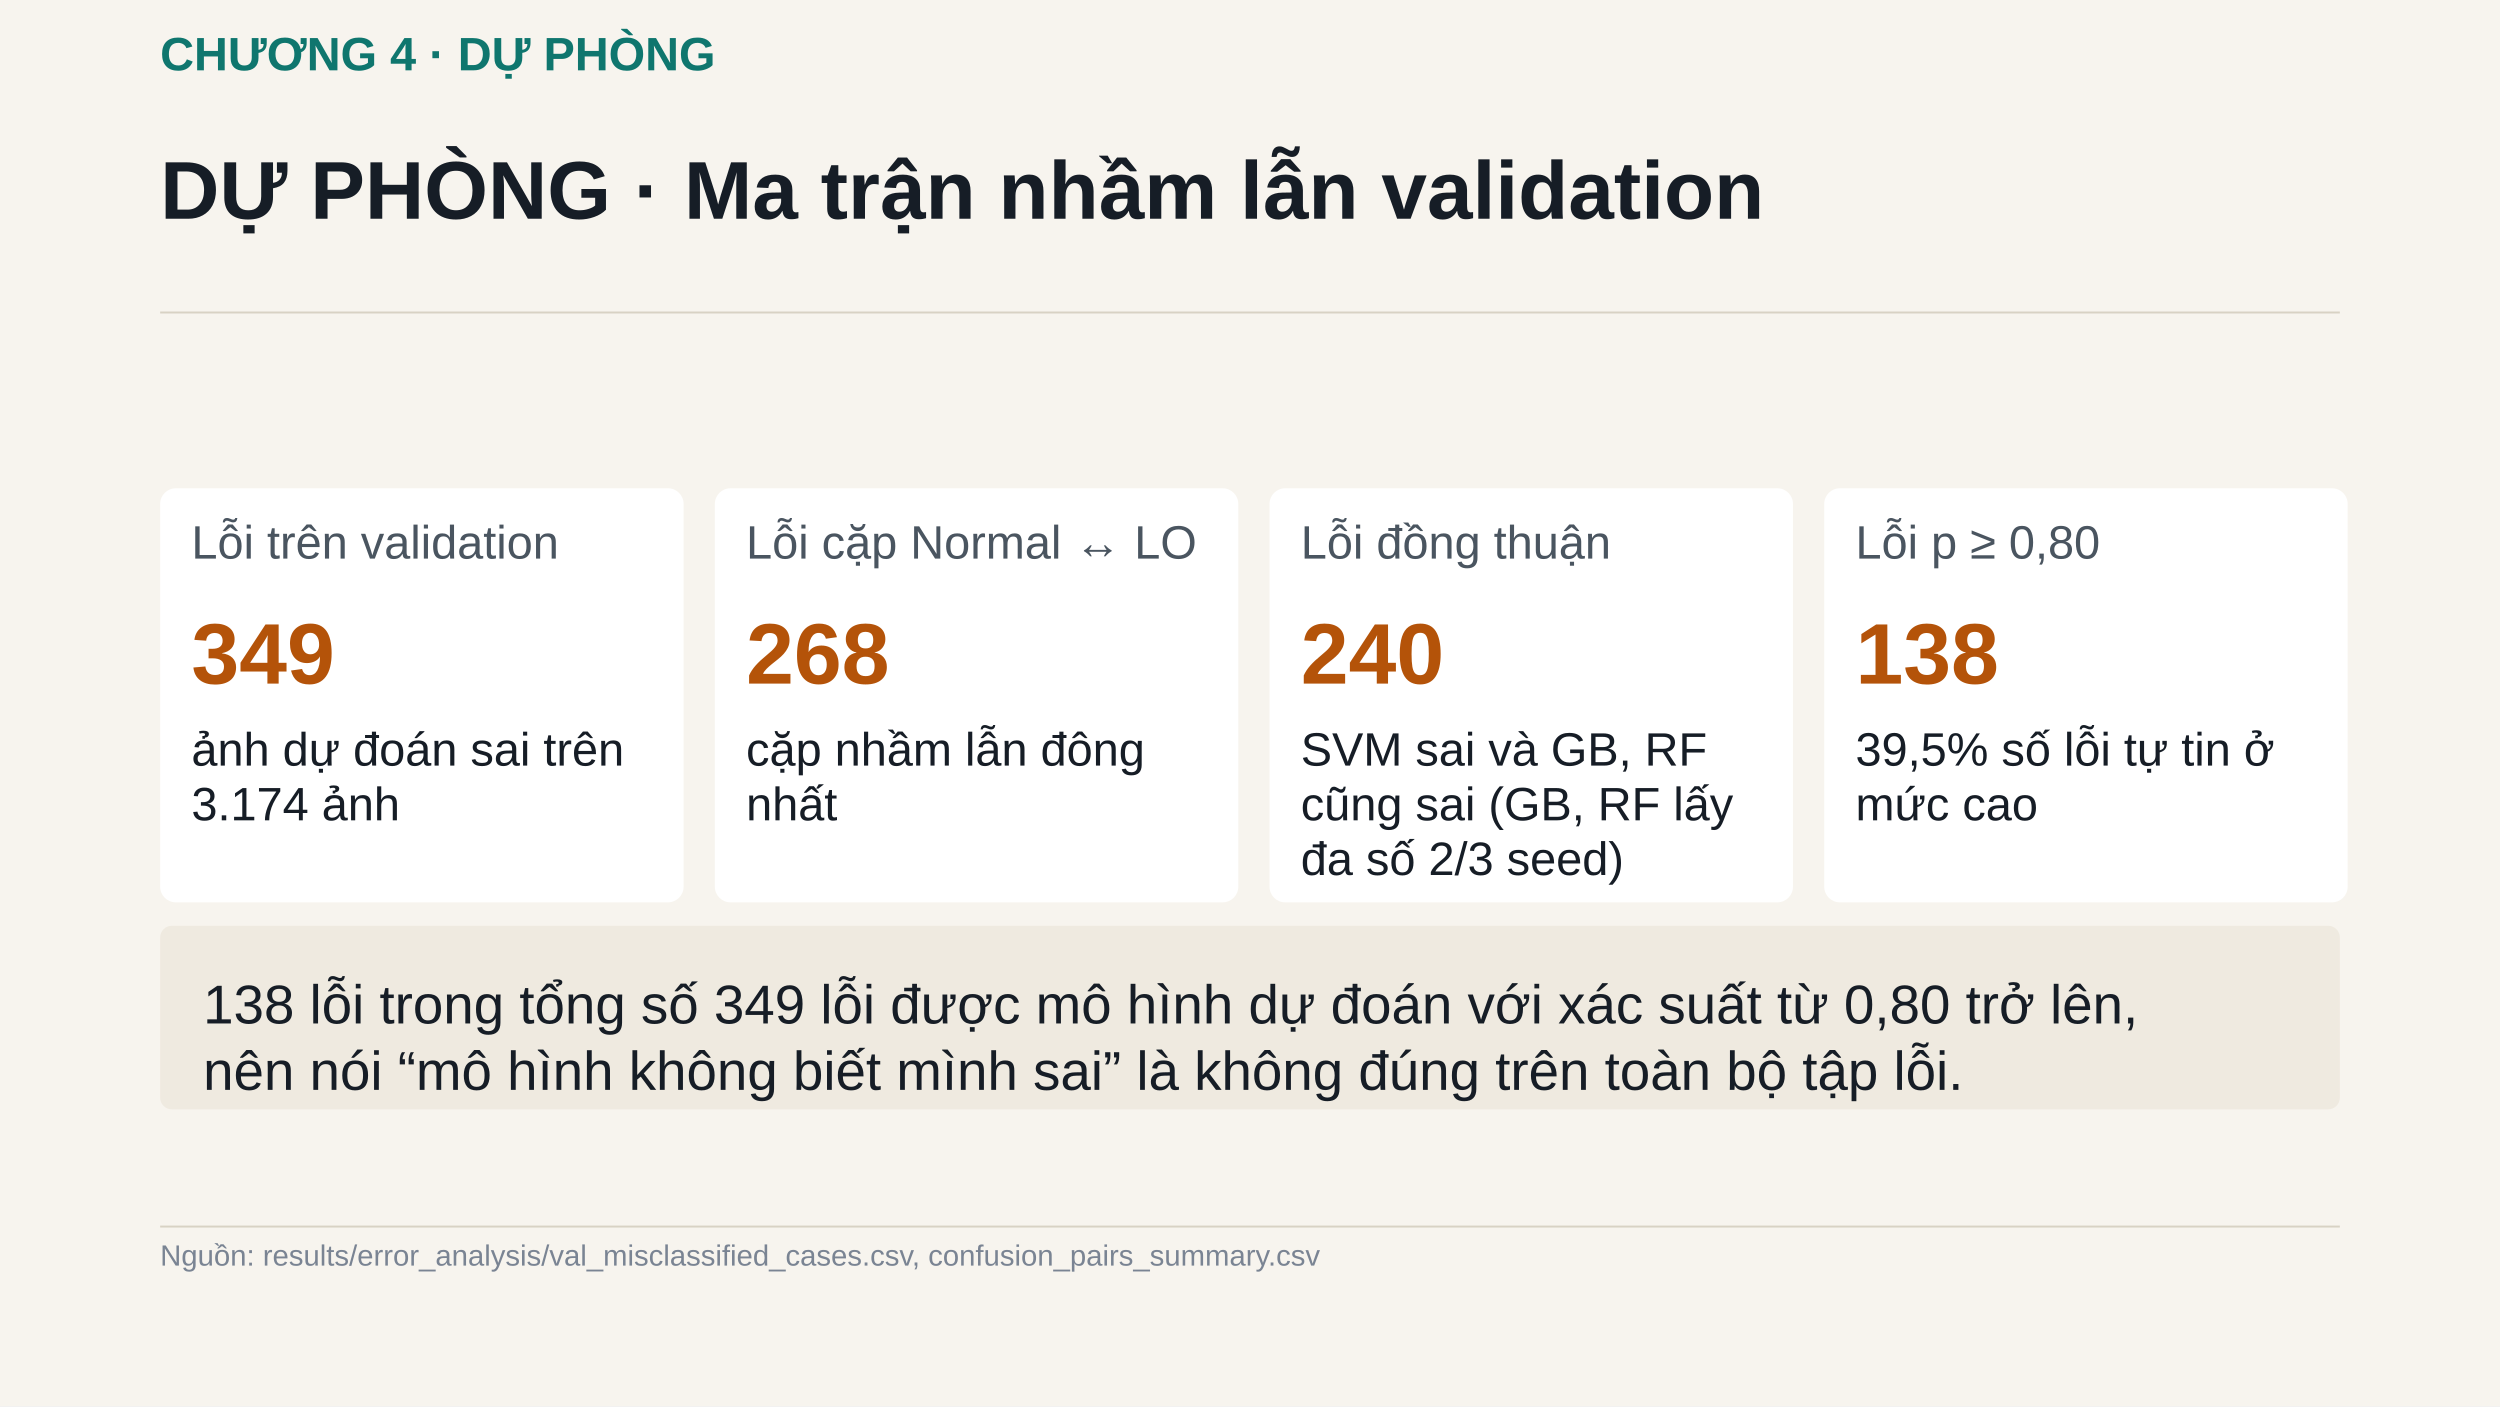
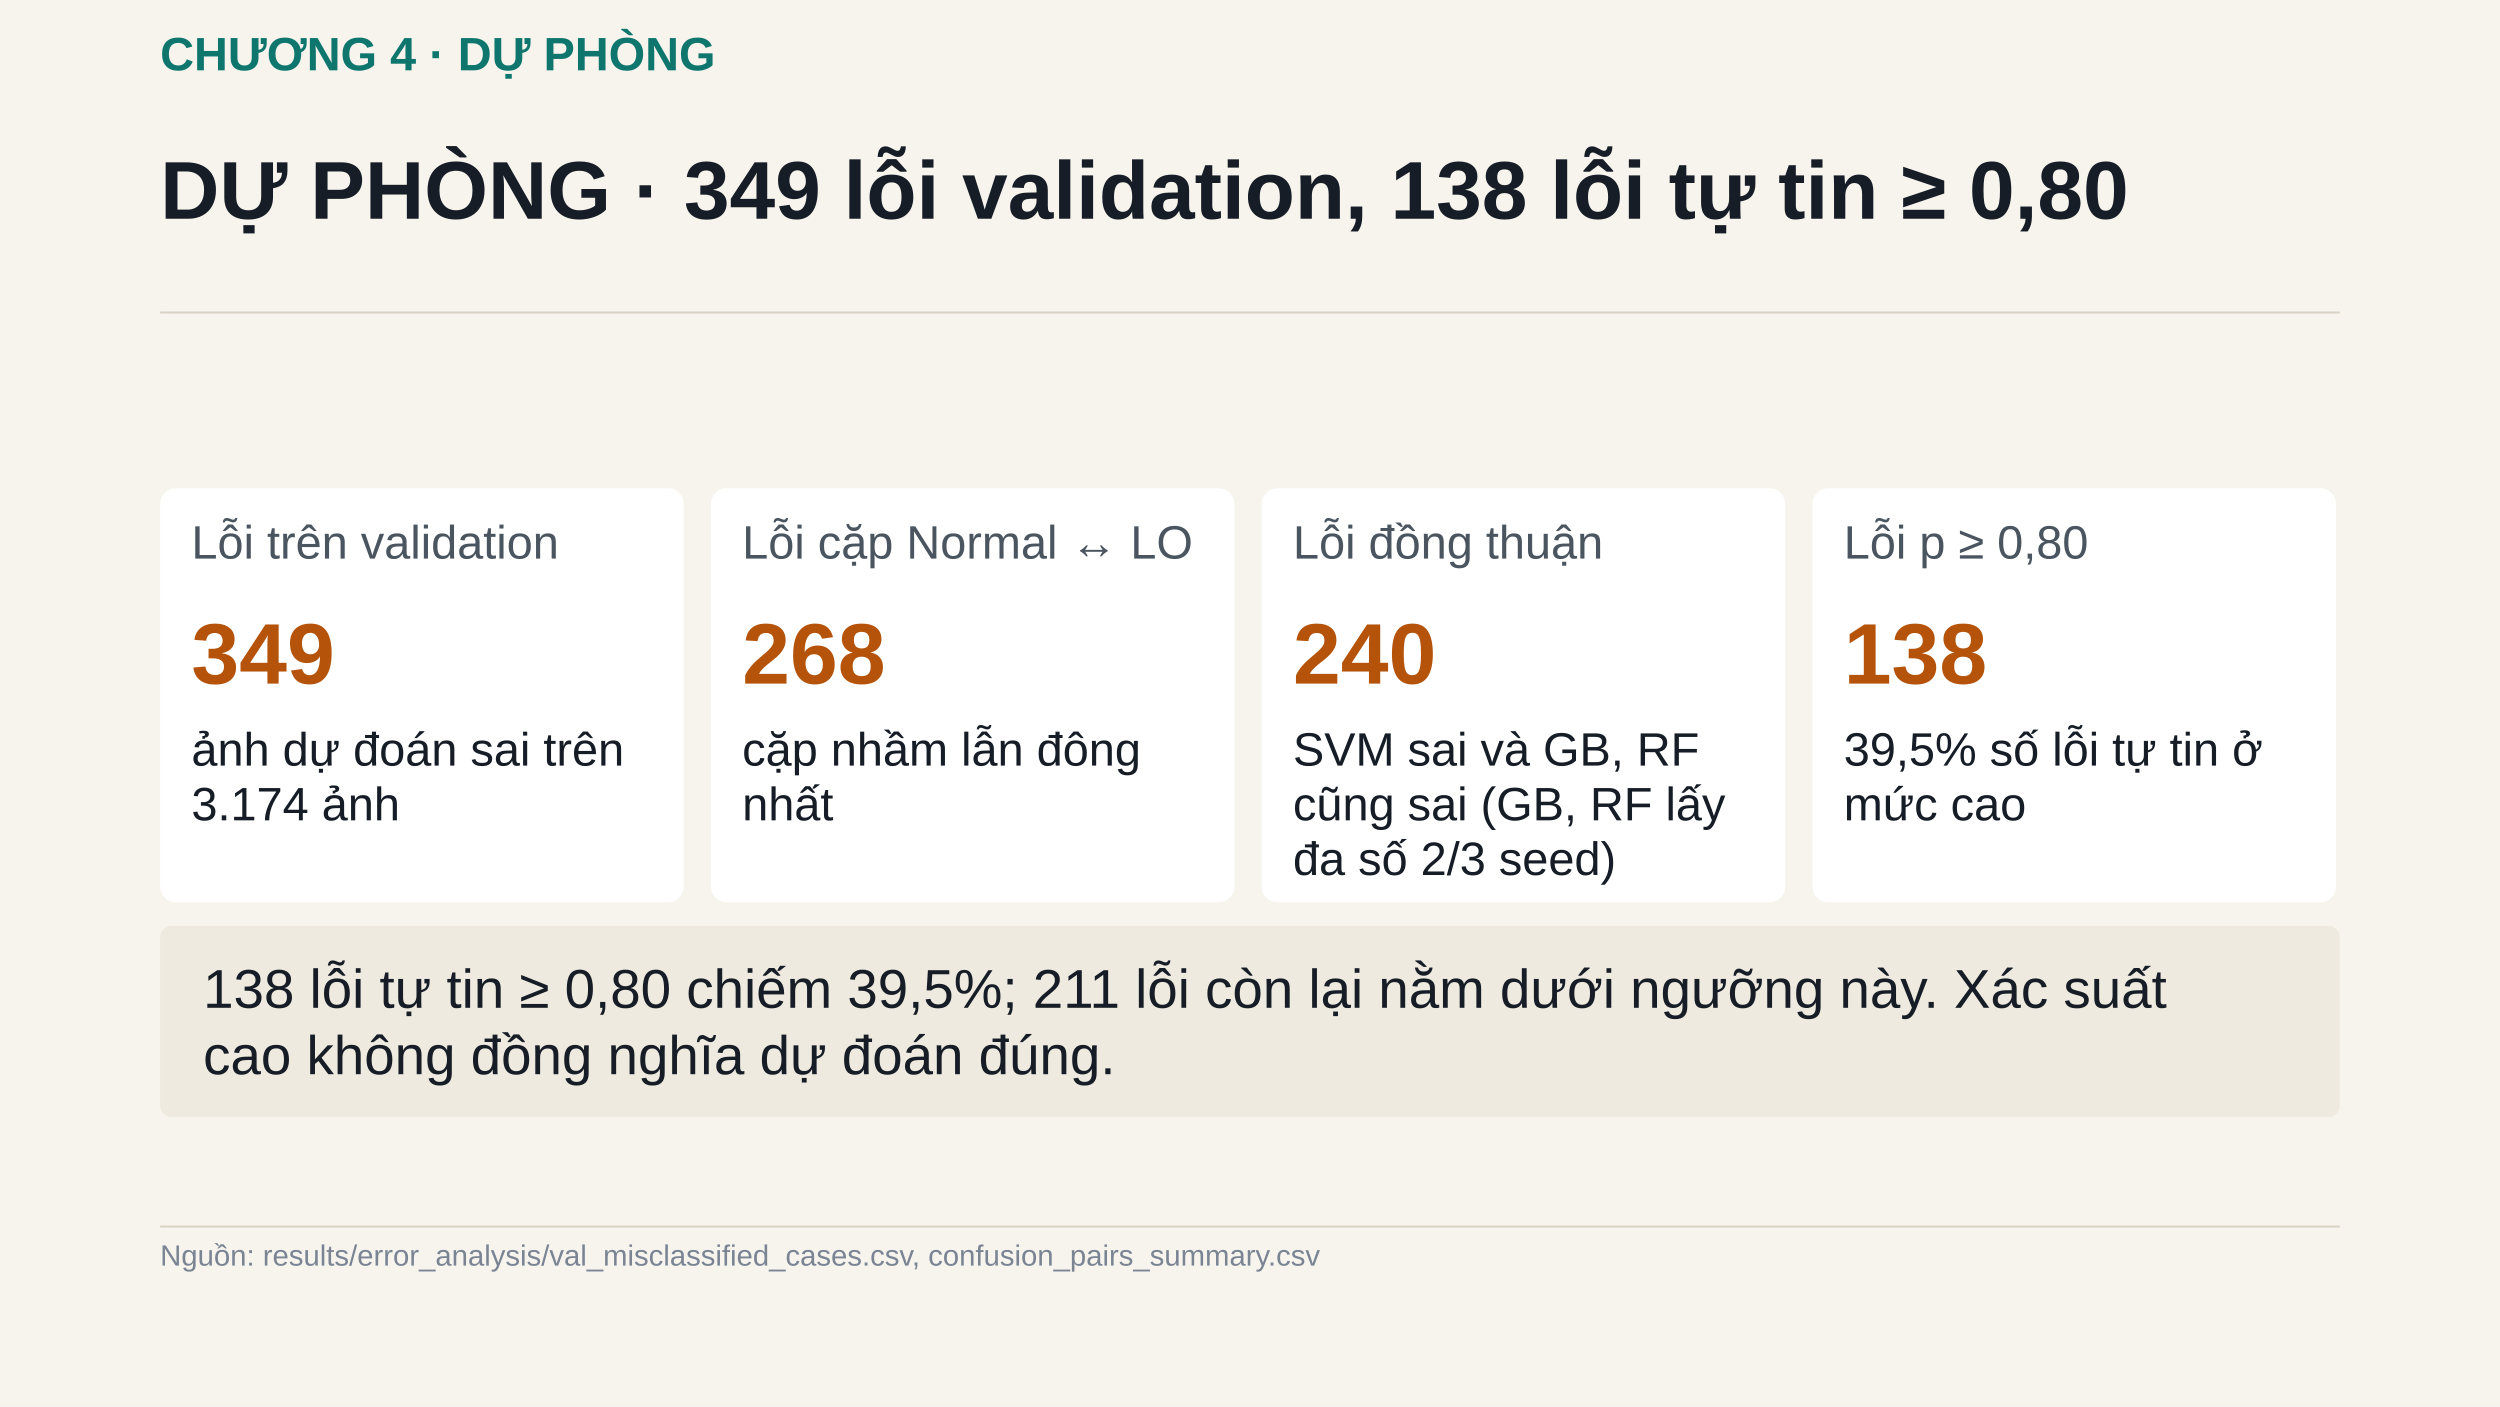
<svg xmlns="http://www.w3.org/2000/svg" width="1280" height="720" viewBox="0 0 1280 720" lang="vi-VN" font-family="Segoe UI, Arial, sans-serif" data-pptx-master="cxr_content_master" data-pptx-master-name="Nội dung CXR" data-pptx-layout="appendix" data-pptx-layout-name="Dự phòng">
  <rect id="master-background" x="0" y="0" width="1280" height="720" fill="#F7F4EE" data-pptx-layer="master" data-pptx-editable="false" />
  <line id="master-header-rule" x1="82" y1="160" x2="1198" y2="160" stroke="#D8D2C4" stroke-width="1" data-pptx-layer="master" data-pptx-editable="false" />
  <line id="master-footer-rule" x1="82" y1="628" x2="1198" y2="628" stroke="#D8D2C4" stroke-width="1" data-pptx-layer="master" data-pptx-editable="false" />
  <g id="b5-kicker" data-pptx-bounds="82 14 309 31">
    <text id="b5-kicker-text" x="82" y="36" font-size="24" fill="#0F766E" font-weight="700">
      <tspan x="82" y="36" fill="#0F766E" font-size="24">CHƯƠNG 4 · DỰ PHÒNG</tspan>
    </text>
  </g>
  <g id="title-slot" data-pptx-placeholder="title" data-pptx-idx="0" data-pptx-bounds="82 57 1116 97">
    <text id="b5-title-slot-carrier" x="82" y="112" font-size="42" fill="#161D26" data-pptx-carrier="true" font-weight="700">
-       <tspan x="82">DỰ PHÒNG · Ma trận nhầm lẫn validation</tspan>
+       <tspan x="82">DỰ PHÒNG · 349 lỗi validation, 138 lỗi tự tin ≥ 0,80</tspan>
    </text>
  </g>
  <g id="b5-item0" data-pptx-bounds="82 250 268 212">
    <rect id="b5-item0-card" x="82" y="250" width="268" height="212" fill="#FFFFFF" rx="8" />
    <g id="b5-item0-name" data-pptx-bounds="98 264 204 31">
      <text id="b5-item0-name-text" x="98" y="286" font-size="24" fill="#4A5560">
        <tspan x="98" y="286" fill="#4A5560" font-size="24">Lỗi trên validation</tspan>
      </text>
    </g>
    <g id="b5-item0-val" data-pptx-bounds="98 311 82 57">
      <text id="b5-item0-val-text" x="98" y="350" font-size="44" fill="#B45309" font-weight="700">
        <tspan x="98" y="350" fill="#B45309" font-size="44">349</tspan>
      </text>
    </g>
    <g id="b5-item0-note" data-pptx-bounds="98 370 238 59">
      <text id="b5-item0-note-text" x="98" y="392" font-size="24" fill="#161D26">
        <tspan x="98" y="392" fill="#161D26" font-size="24">ảnh dự đoán sai trên</tspan>
        <tspan x="98" y="420" fill="#161D26" font-size="24">3.174 ảnh</tspan>
      </text>
    </g>
  </g>
-   <g id="b5-item1" data-pptx-bounds="366 250 268 212">
-     <rect id="b5-item1-card" x="366" y="250" width="268" height="212" fill="#FFFFFF" rx="8" />
-     <g id="b5-item1-name" data-pptx-bounds="382 264 235 31">
-       <text id="b5-item1-name-text" x="382" y="286" font-size="24" fill="#4A5560">
-         <tspan x="382" y="286" fill="#4A5560" font-size="24">Lỗi cặp Normal ↔ LO</tspan>
+   <g id="b5-item1" data-pptx-bounds="364 250 268 212">
+     <rect id="b5-item1-card" x="364" y="250" width="268" height="212" fill="#FFFFFF" rx="8" />
+     <g id="b5-item1-name" data-pptx-bounds="380 264 235 31">
+       <text id="b5-item1-name-text" x="380" y="286" font-size="24" fill="#4A5560">
+         <tspan x="380" y="286" fill="#4A5560" font-size="24">Lỗi cặp Normal ↔ LO</tspan>
      </text>
    </g>
-     <g id="b5-item1-val" data-pptx-bounds="382 311 82 57">
-       <text id="b5-item1-val-text" x="382" y="350" font-size="44" fill="#B45309" font-weight="700">
-         <tspan x="382" y="350" fill="#B45309" font-size="44">268</tspan>
+     <g id="b5-item1-val" data-pptx-bounds="380 311 82 57">
+       <text id="b5-item1-val-text" x="380" y="350" font-size="44" fill="#B45309" font-weight="700">
+         <tspan x="380" y="350" fill="#B45309" font-size="44">268</tspan>
      </text>
    </g>
-     <g id="b5-item1-note" data-pptx-bounds="382 370 238 59">
-       <text id="b5-item1-note-text" x="382" y="392" font-size="24" fill="#161D26">
-         <tspan x="382" y="392" fill="#161D26" font-size="24">cặp nhầm lẫn đông</tspan>
-         <tspan x="382" y="420" fill="#161D26" font-size="24">nhất</tspan>
+     <g id="b5-item1-note" data-pptx-bounds="380 370 238 59">
+       <text id="b5-item1-note-text" x="380" y="392" font-size="24" fill="#161D26">
+         <tspan x="380" y="392" fill="#161D26" font-size="24">cặp nhầm lẫn đông</tspan>
+         <tspan x="380" y="420" fill="#161D26" font-size="24">nhất</tspan>
      </text>
    </g>
  </g>
-   <g id="b5-item2" data-pptx-bounds="650 250 268 212">
-     <rect id="b5-item2-card" x="650" y="250" width="268" height="212" fill="#FFFFFF" rx="8" />
-     <g id="b5-item2-name" data-pptx-bounds="666 264 173 31">
-       <text id="b5-item2-name-text" x="666" y="286" font-size="24" fill="#4A5560">
-         <tspan x="666" y="286" fill="#4A5560" font-size="24">Lỗi đồng thuận</tspan>
+   <g id="b5-item2" data-pptx-bounds="646 250 268 212">
+     <rect id="b5-item2-card" x="646" y="250" width="268" height="212" fill="#FFFFFF" rx="8" />
+     <g id="b5-item2-name" data-pptx-bounds="662 264 173 31">
+       <text id="b5-item2-name-text" x="662" y="286" font-size="24" fill="#4A5560">
+         <tspan x="662" y="286" fill="#4A5560" font-size="24">Lỗi đồng thuận</tspan>
      </text>
    </g>
-     <g id="b5-item2-val" data-pptx-bounds="666 311 82 57">
-       <text id="b5-item2-val-text" x="666" y="350" font-size="44" fill="#B45309" font-weight="700">
-         <tspan x="666" y="350" fill="#B45309" font-size="44">240</tspan>
+     <g id="b5-item2-val" data-pptx-bounds="662 311 82 57">
+       <text id="b5-item2-val-text" x="662" y="350" font-size="44" fill="#B45309" font-weight="700">
+         <tspan x="662" y="350" fill="#B45309" font-size="44">240</tspan>
      </text>
    </g>
-     <g id="b5-item2-note" data-pptx-bounds="666 370 238 87">
-       <text id="b5-item2-note-text" x="666" y="392" font-size="24" fill="#161D26">
-         <tspan x="666" y="392" fill="#161D26" font-size="24">SVM sai và GB, RF</tspan>
-         <tspan x="666" y="420" fill="#161D26" font-size="24">cũng sai (GB, RF lấy</tspan>
-         <tspan x="666" y="448" fill="#161D26" font-size="24">đa số 2/3 seed)</tspan>
+     <g id="b5-item2-note" data-pptx-bounds="662 370 238 87">
+       <text id="b5-item2-note-text" x="662" y="392" font-size="24" fill="#161D26">
+         <tspan x="662" y="392" fill="#161D26" font-size="24">SVM sai và GB, RF</tspan>
+         <tspan x="662" y="420" fill="#161D26" font-size="24">cũng sai (GB, RF lấy</tspan>
+         <tspan x="662" y="448" fill="#161D26" font-size="24">đa số 2/3 seed)</tspan>
      </text>
    </g>
  </g>
-   <g id="b5-item3" data-pptx-bounds="934 250 268 212">
-     <rect id="b5-item3-card" x="934" y="250" width="268" height="212" fill="#FFFFFF" rx="8" />
-     <g id="b5-item3-name" data-pptx-bounds="950 264 133 31">
-       <text id="b5-item3-name-text" x="950" y="286" font-size="24" fill="#4A5560">
-         <tspan x="950" y="286" fill="#4A5560" font-size="24">Lỗi p ≥ 0,80</tspan>
+   <g id="b5-item3" data-pptx-bounds="928 250 268 212">
+     <rect id="b5-item3-card" x="928" y="250" width="268" height="212" fill="#FFFFFF" rx="8" />
+     <g id="b5-item3-name" data-pptx-bounds="944 264 133 31">
+       <text id="b5-item3-name-text" x="944" y="286" font-size="24" fill="#4A5560">
+         <tspan x="944" y="286" fill="#4A5560" font-size="24">Lỗi p ≥ 0,80</tspan>
      </text>
    </g>
-     <g id="b5-item3-val" data-pptx-bounds="950 311 82 57">
-       <text id="b5-item3-val-text" x="950" y="350" font-size="44" fill="#B45309" font-weight="700">
-         <tspan x="950" y="350" fill="#B45309" font-size="44">138</tspan>
+     <g id="b5-item3-val" data-pptx-bounds="944 311 82 57">
+       <text id="b5-item3-val-text" x="944" y="350" font-size="44" fill="#B45309" font-weight="700">
+         <tspan x="944" y="350" fill="#B45309" font-size="44">138</tspan>
      </text>
    </g>
-     <g id="b5-item3-note" data-pptx-bounds="950 370 238 59">
-       <text id="b5-item3-note-text" x="950" y="392" font-size="24" fill="#161D26">
-         <tspan x="950" y="392" fill="#161D26" font-size="24">39,5% số lỗi tự tin ở</tspan>
-         <tspan x="950" y="420" fill="#161D26" font-size="24">mức cao</tspan>
+     <g id="b5-item3-note" data-pptx-bounds="944 370 238 59">
+       <text id="b5-item3-note-text" x="944" y="392" font-size="24" fill="#161D26">
+         <tspan x="944" y="392" fill="#161D26" font-size="24">39,5% số lỗi tự tin ở</tspan>
+         <tspan x="944" y="420" fill="#161D26" font-size="24">mức cao</tspan>
      </text>
    </g>
  </g>
-   <g id="b5-note" data-pptx-bounds="82 474 1116 94">
-     <rect id="b5-note-card" x="82" y="474" width="1116" height="94" fill="#EFEAE0" rx="6" />
-     <g id="b5-note-text" data-pptx-bounds="104 499 1074 70">
-       <text id="b5-note-text-text" x="104" y="524" font-size="28" fill="#161D26">
-         <tspan x="104" y="524" fill="#161D26" font-size="28">138 lỗi trong tổng số 349 lỗi được mô hình dự đoán với xác suất từ 0,80 trở lên,</tspan>
-         <tspan x="104" y="558" fill="#161D26" font-size="28">nên nói “mô hình không biết mình sai” là không đúng trên toàn bộ tập lỗi.</tspan>
+   <g id="b5-note" data-pptx-bounds="82 474 1116 98">
+     <rect id="b5-note-card" x="82" y="474" width="1116" height="98" fill="#EFEAE0" rx="6" />
+     <g id="b5-note-text" data-pptx-bounds="104 491 1074 70">
+       <text id="b5-note-text-text" x="104" y="516" font-size="28" fill="#161D26">
+         <tspan x="104" y="516" fill="#161D26" font-size="28">138 lỗi tự tin ≥ 0,80 chiếm 39,5%; 211 lỗi còn lại nằm dưới ngưỡng này. Xác suất</tspan>
+         <tspan x="104" y="550" fill="#161D26" font-size="28">cao không đồng nghĩa dự đoán đúng.</tspan>
      </text>
    </g>
  </g>
  <g id="footer-slot" data-pptx-placeholder="footer" data-pptx-idx="1" data-pptx-bounds="82 634 900 24">
    <text id="b5-footer-carrier-carrier" x="82" y="648" font-size="15" fill="#7A8493" data-pptx-carrier="true">
      <tspan x="82" y="648" fill="#7A8493" font-size="15">Nguồn: results/error_analysis/val_misclassified_cases.csv, confusion_pairs_summary.csv</tspan>
    </text>
  </g>
</svg>
